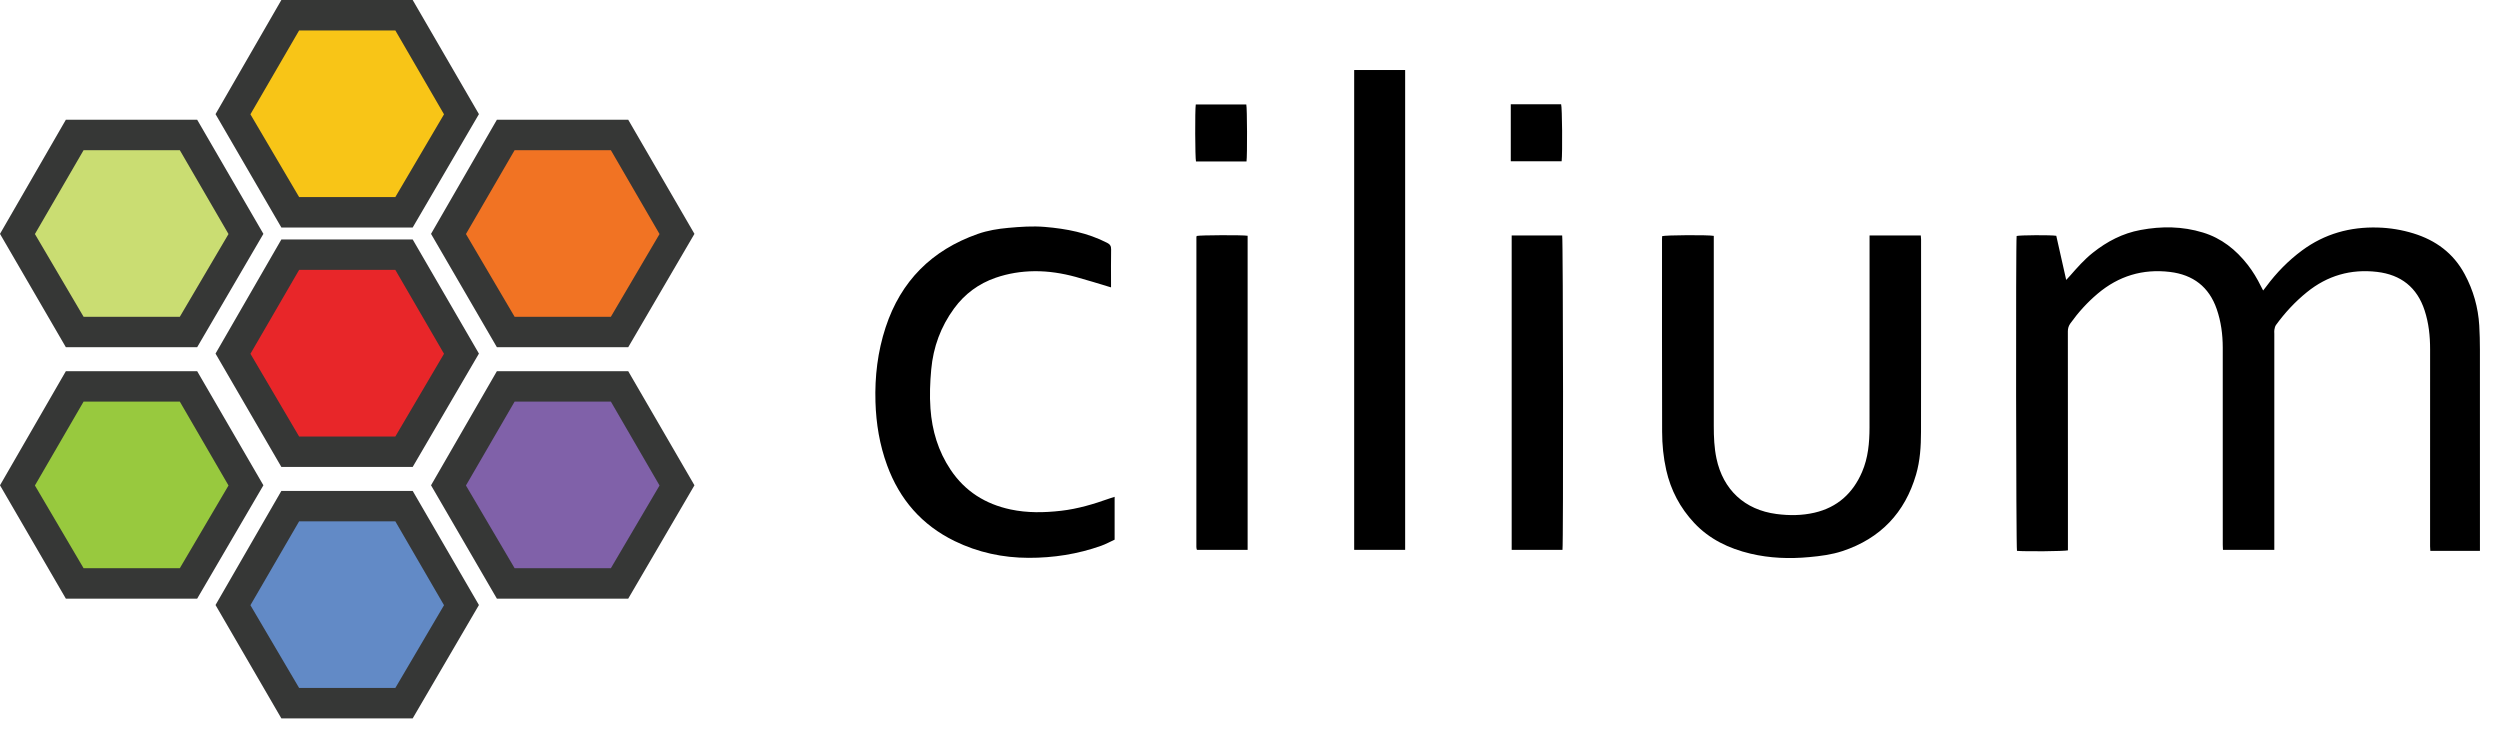
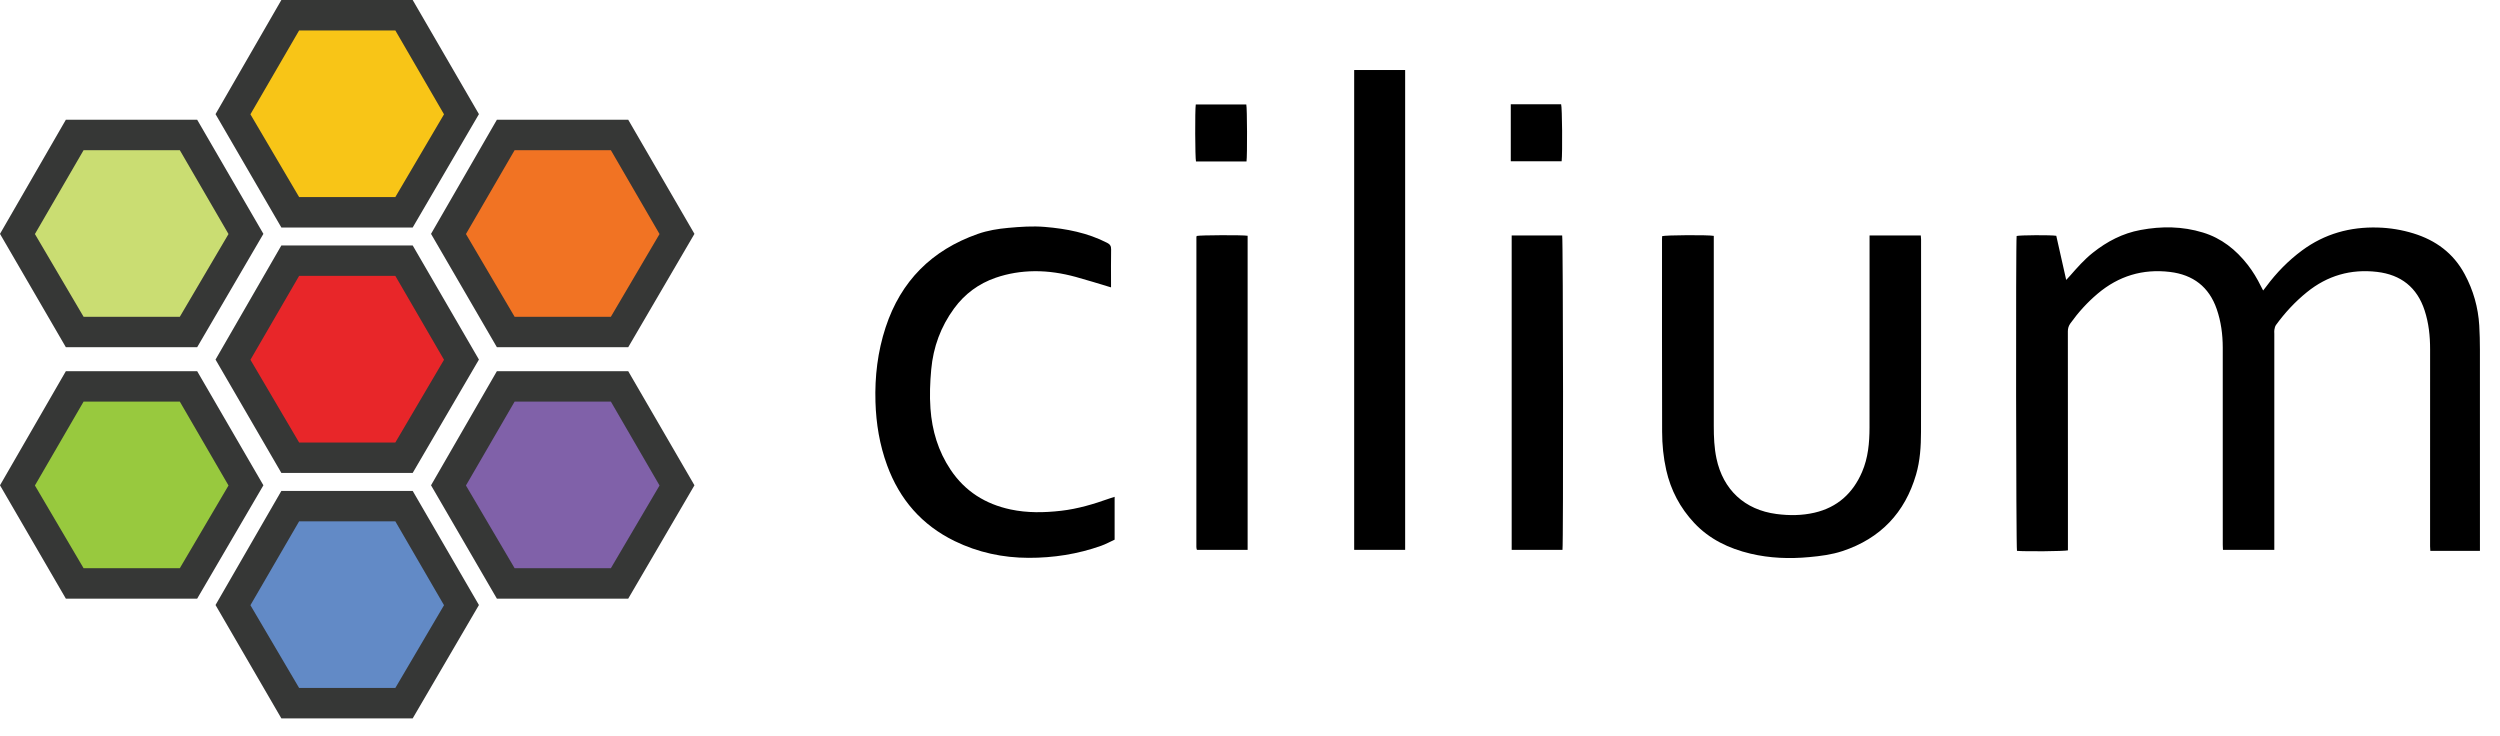
<svg xmlns="http://www.w3.org/2000/svg" width="119" height="35" viewBox="0 0 119 35" fill="none">
  <path fill-rule="evenodd" clip-rule="evenodd" d="M29.336 18.808H24.237L21.657 23.326L24.237 27.784H29.336L31.916 23.326L29.336 18.808Z" fill="#8061A9" />
  <path fill-rule="evenodd" clip-rule="evenodd" d="M29.336 6.839H24.237L21.657 11.358L24.237 15.815H29.336L31.916 11.358L29.336 6.839Z" fill="#F17323" />
  <path fill-rule="evenodd" clip-rule="evenodd" d="M19.077 1.14H13.978L11.398 5.659L13.978 10.116H19.077L21.657 5.659L19.077 1.14Z" fill="#F8C517" />
  <path fill-rule="evenodd" clip-rule="evenodd" d="M8.819 6.839H3.72L1.14 11.358L3.72 15.815H8.819L11.399 11.358L8.819 6.839Z" fill="#CADD72" />
-   <path fill-rule="evenodd" clip-rule="evenodd" d="M19.077 12.538H13.978L11.398 17.057L13.978 21.515H19.077L21.657 17.057L19.077 12.538Z" fill="#E82629" />
+   <path fill-rule="evenodd" clip-rule="evenodd" d="M19.077 12.823H13.978L11.398 17.342L13.978 21.8H19.077L21.657 17.342L19.077 12.823Z" fill="#E82629" />
  <path fill-rule="evenodd" clip-rule="evenodd" d="M8.819 18.808H3.72L1.14 23.326L3.72 27.784H8.819L11.399 23.326L8.819 18.808Z" fill="#98C93E" />
  <path fill-rule="evenodd" clip-rule="evenodd" d="M19.077 24.507H13.978L11.398 29.025L13.978 33.483H19.077L21.657 29.025L19.077 24.507Z" fill="#628AC6" />
-   <path fill-rule="evenodd" clip-rule="evenodd" d="M18.818 20.778H14.238L11.921 16.84L14.238 12.847H18.818L21.135 16.84L18.818 20.778ZM19.644 11.398H13.393L10.259 16.831L13.393 22.227H19.644L22.797 16.831L19.644 11.398Z" fill="#363736" />
+   <path fill-rule="evenodd" clip-rule="evenodd" d="M18.818 21.063H14.238L11.921 17.125L14.238 13.132H18.818L21.135 17.125L18.818 21.063ZM19.644 11.683H13.393L10.259 17.116L13.393 22.512H19.644L22.797 17.116L19.644 11.683Z" fill="#363736" />
  <path fill-rule="evenodd" clip-rule="evenodd" d="M13.393 23.367L10.259 28.799L13.393 34.195H19.644L22.797 28.799L19.644 23.367H13.393ZM11.92 28.808L14.238 24.816H18.818L21.135 28.808L18.818 32.747H14.238L11.92 28.808Z" fill="#363736" />
  <path fill-rule="evenodd" clip-rule="evenodd" d="M13.393 0L10.259 5.433L13.393 10.829H19.644L22.797 5.433L19.644 0H13.393ZM11.92 5.441L14.238 1.449H18.818L21.135 5.441L18.818 9.38H14.238L11.92 5.441Z" fill="#363736" />
  <path fill-rule="evenodd" clip-rule="evenodd" d="M23.652 17.668L20.517 23.1L23.652 28.496H29.903L33.056 23.1L29.903 17.668H23.652ZM22.179 23.109L24.496 19.116H29.077L31.394 23.109L29.077 27.047H24.496L22.179 23.109Z" fill="#363736" />
  <path fill-rule="evenodd" clip-rule="evenodd" d="M23.652 5.699L20.517 11.132L23.652 16.528H29.903L33.056 11.132L29.903 5.699H23.652ZM22.179 11.14L24.496 7.148H29.077L31.394 11.14L29.077 15.079H24.496L22.179 11.14Z" fill="#363736" />
  <path fill-rule="evenodd" clip-rule="evenodd" d="M3.135 17.668L0 23.1L3.135 28.496H9.385L12.538 23.1L9.385 17.668H3.135ZM1.662 23.109L3.979 19.116H8.559L10.877 23.109L8.559 27.047H3.979L1.662 23.109Z" fill="#363736" />
  <path fill-rule="evenodd" clip-rule="evenodd" d="M3.135 5.699L0 11.132L3.135 16.528H9.385L12.538 11.132L9.385 5.699H3.135ZM1.662 11.14L3.979 7.148H8.559L10.877 11.14L8.559 15.079H3.979L1.662 11.14Z" fill="#363736" />
  <path fill-rule="evenodd" clip-rule="evenodd" d="M118.045 26.221H115.684C115.68 26.151 115.672 26.079 115.672 26.007C115.671 25.476 115.672 24.944 115.672 24.413C115.672 21.82 115.67 19.226 115.673 16.632C115.674 16 115.609 15.38 115.412 14.777C115.054 13.677 114.285 13.076 113.148 12.942C111.902 12.796 110.786 13.116 109.807 13.909C109.246 14.363 108.76 14.888 108.336 15.471C108.291 15.532 108.275 15.619 108.26 15.697C108.248 15.757 108.257 15.821 108.257 15.883C108.257 19.222 108.257 22.56 108.257 25.899V26.174H105.813C105.81 26.097 105.804 26.018 105.804 25.939C105.803 24.642 105.803 23.345 105.803 22.048C105.803 20.213 105.804 18.378 105.803 16.543C105.802 15.919 105.721 15.305 105.516 14.713C105.15 13.652 104.389 13.076 103.289 12.944C101.995 12.788 100.847 13.136 99.849 13.978C99.355 14.394 98.927 14.868 98.551 15.392C98.467 15.51 98.43 15.627 98.43 15.773C98.434 18.188 98.433 20.602 98.433 23.016C98.433 24.003 98.433 24.989 98.433 25.976C98.433 26.051 98.433 26.126 98.433 26.197C98.268 26.241 96.421 26.257 96.008 26.221C95.963 26.078 95.948 11.518 95.992 11.233C96.139 11.19 97.63 11.18 97.879 11.224C98.032 11.905 98.186 12.593 98.351 13.325C98.432 13.238 98.483 13.185 98.531 13.13C98.873 12.742 99.211 12.353 99.621 12.029C100.297 11.492 101.037 11.105 101.892 10.947C102.891 10.761 103.881 10.769 104.858 11.068C105.742 11.337 106.428 11.884 106.989 12.602C107.236 12.918 107.441 13.261 107.618 13.621C107.647 13.681 107.68 13.74 107.726 13.828C107.789 13.747 107.835 13.69 107.878 13.632C108.362 12.979 108.924 12.405 109.578 11.921C110.653 11.127 111.865 10.792 113.189 10.831C113.765 10.847 114.332 10.941 114.878 11.109C115.94 11.436 116.781 12.049 117.319 13.052C117.732 13.82 117.961 14.633 118.013 15.498C118.035 15.876 118.043 16.256 118.044 16.635C118.046 19.739 118.045 22.843 118.045 25.947C118.045 26.035 118.045 26.123 118.045 26.221Z" fill="black" />
  <path fill-rule="evenodd" clip-rule="evenodd" d="M88.991 11.209H91.43C91.435 11.273 91.443 11.333 91.443 11.393C91.443 14.449 91.446 17.505 91.44 20.56C91.439 21.244 91.397 21.93 91.205 22.589C90.674 24.408 89.51 25.631 87.704 26.231C87.19 26.401 86.656 26.469 86.121 26.518C85.181 26.606 84.243 26.572 83.324 26.354C82.301 26.111 81.369 25.669 80.64 24.887C79.973 24.173 79.53 23.335 79.313 22.375C79.177 21.772 79.118 21.162 79.117 20.549C79.108 17.493 79.112 14.437 79.112 11.381C79.112 11.333 79.116 11.286 79.118 11.241C79.266 11.189 81.306 11.175 81.576 11.227V11.485C81.576 14.416 81.577 17.348 81.576 20.28C81.576 20.798 81.596 21.313 81.704 21.823C82.019 23.314 83.047 24.268 84.559 24.466C85.166 24.546 85.773 24.542 86.37 24.404C87.457 24.153 88.198 23.48 88.634 22.466C88.923 21.795 88.987 21.08 88.989 20.359C88.994 18.441 88.991 16.524 88.991 14.606C88.991 13.564 88.991 12.523 88.991 11.481V11.209Z" fill="black" />
  <path fill-rule="evenodd" clip-rule="evenodd" d="M52.885 13.679C52.3 13.504 51.755 13.331 51.204 13.181C50.564 13.007 49.91 12.903 49.244 12.909C48.612 12.915 47.993 13.014 47.396 13.22C46.585 13.5 45.922 13.989 45.414 14.683C44.78 15.549 44.423 16.519 44.326 17.589C44.27 18.208 44.245 18.827 44.29 19.448C44.365 20.498 44.658 21.477 45.248 22.36C45.936 23.389 46.904 23.994 48.102 24.25C48.899 24.42 49.704 24.405 50.51 24.313C51.303 24.222 52.06 23.995 52.808 23.729C52.885 23.701 52.963 23.678 53.056 23.648V25.688C52.848 25.784 52.636 25.902 52.411 25.981C51.296 26.377 50.14 26.556 48.961 26.553C47.733 26.55 46.556 26.298 45.443 25.756C43.874 24.991 42.822 23.774 42.226 22.148C41.869 21.174 41.703 20.167 41.672 19.131C41.636 17.921 41.777 16.736 42.155 15.584C42.88 13.376 44.355 11.905 46.543 11.135C47.016 10.969 47.501 10.891 47.997 10.846C48.575 10.794 49.152 10.753 49.731 10.801C50.762 10.886 51.764 11.079 52.696 11.557C52.839 11.63 52.893 11.711 52.889 11.874C52.878 12.405 52.885 12.936 52.885 13.467V13.679Z" fill="black" />
  <path fill-rule="evenodd" clip-rule="evenodd" d="M64.459 26.173H66.885V3.333H64.459V26.173Z" fill="black" />
  <path fill-rule="evenodd" clip-rule="evenodd" d="M59.387 26.175H56.991C56.98 26.167 56.973 26.164 56.969 26.159C56.965 26.154 56.961 26.148 56.96 26.141C56.955 26.107 56.947 26.073 56.947 26.04C56.947 21.122 56.948 16.205 56.949 11.288C56.949 11.269 56.959 11.249 56.964 11.231C57.12 11.19 59.144 11.181 59.387 11.222V26.175Z" fill="black" />
  <path fill-rule="evenodd" clip-rule="evenodd" d="M71.956 11.209H74.36C74.405 11.358 74.419 25.897 74.374 26.173H71.956V11.209Z" fill="black" />
  <path fill-rule="evenodd" clip-rule="evenodd" d="M59.334 7.686H56.929C56.886 7.531 56.877 5.216 56.919 4.971H59.324C59.364 5.12 59.374 7.411 59.334 7.686Z" fill="black" />
  <path fill-rule="evenodd" clip-rule="evenodd" d="M71.913 4.963H74.31C74.359 5.109 74.378 7.27 74.334 7.677H71.913V4.963Z" fill="black" />
</svg>
